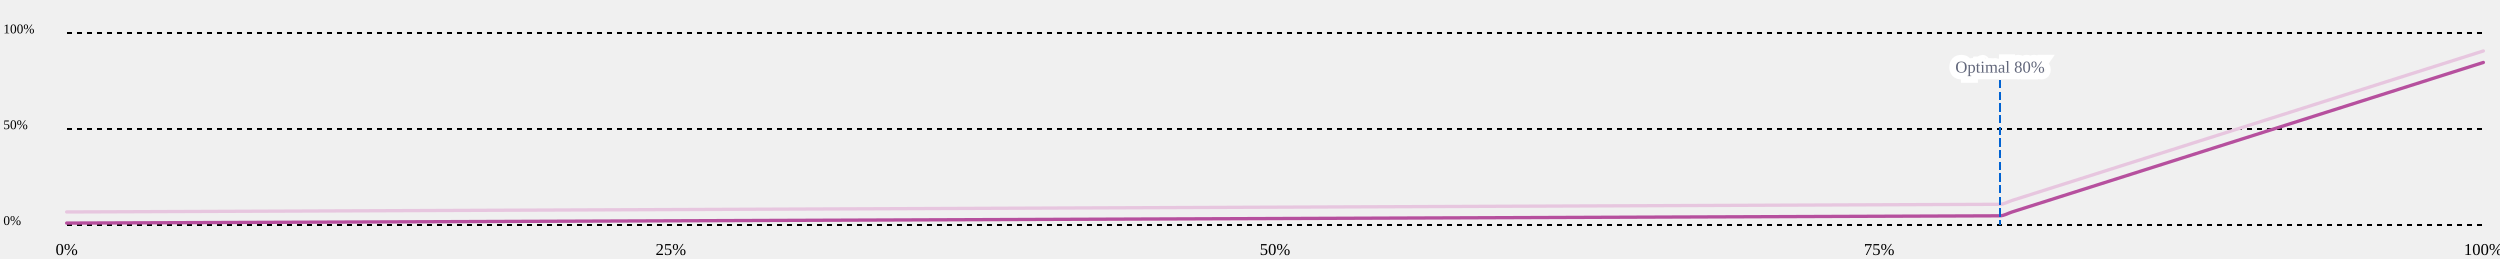
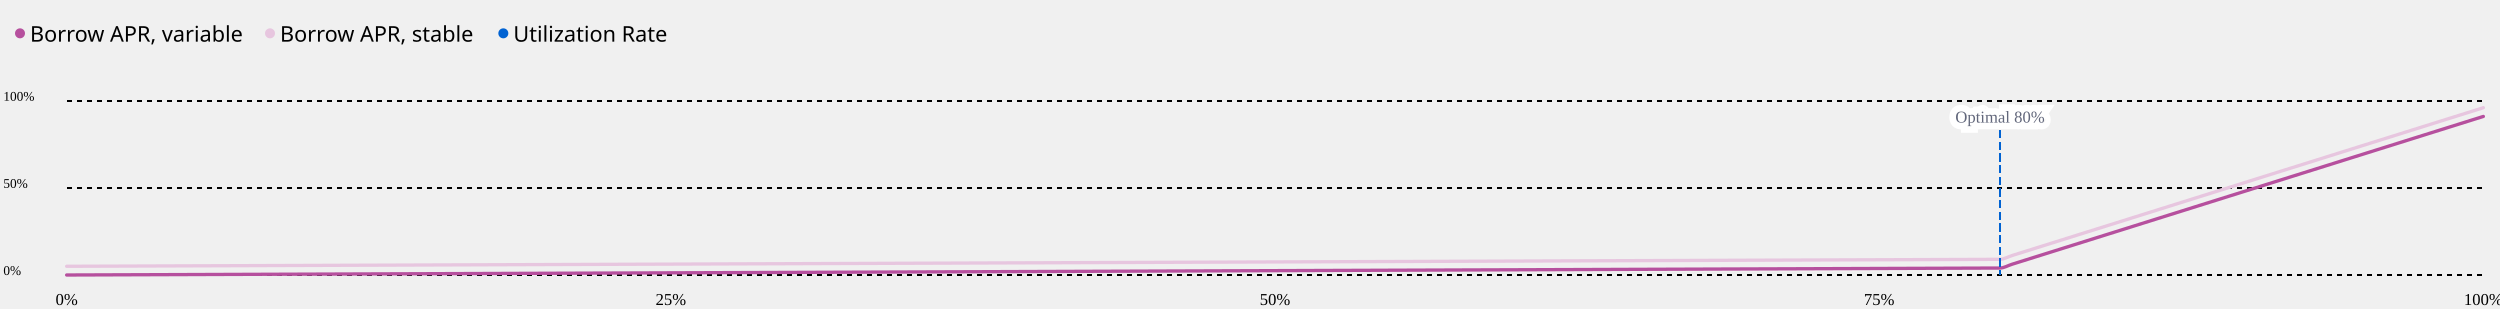
- <svg xmlns="http://www.w3.org/2000/svg" width="1500" height="155">
-   <g class="visx-group" transform="translate(40, 20)">
+ <svg xmlns="http://www.w3.org/2000/svg" style="background: white;" width="1500" height="185">
+   <g style="color: black; font-size: 13px; font-family: sans-serif; transform: translate(18px, 25px);">
+     <g>
+       <circle r="3" cx="-6" cy="-5" style="fill: #B6509E" />
+       <text>Borrow APR, variable</text>
+     </g>
+     <g style="transform: translateX(150px);">
+       <circle r="3" cx="-6" cy="-5" style="fill: rgb(231, 198, 223)" />
+       <text>Borrow APR, stable</text>
+     </g>
+     <g style="transform: translateX(290px);">
+       <circle r="3" cx="-6" cy="-5" style="fill: rgb(0, 98, 210)" />
+       <text>Utilization Rate</text>
+     </g>
+   </g>
+   <g class="visx-group" transform="translate(40, 50)">
    <g class="visx-group visx-rows" transform="translate(0, 0)">
      <line class="visx-line" x1="0" y1="115" x2="1450" y2="115" fill="transparent" shape-rendering="crispEdges" stroke="#000" stroke-width="1" stroke-dasharray="3,3" pointer-events="none" />
-       <line class="visx-line" x1="0" y1="57.5" x2="1450" y2="57.5" fill="transparent" shape-rendering="crispEdges" stroke="#000" stroke-width="1" stroke-dasharray="3,3" pointer-events="none" />
-       <line class="visx-line" x1="0" y1="0" x2="1450" y2="0" fill="transparent" shape-rendering="crispEdges" stroke="#000" stroke-width="1" stroke-dasharray="3,3" pointer-events="none" />
+       <line class="visx-line" x1="0" y1="62.727" x2="1450" y2="62.727" fill="transparent" shape-rendering="crispEdges" stroke="#000" stroke-width="1" stroke-dasharray="3,3" pointer-events="none" />
+       <line class="visx-line" x1="0" y1="10.455" x2="1450" y2="10.455" fill="transparent" shape-rendering="crispEdges" stroke="#000" stroke-width="1" stroke-dasharray="3,3" pointer-events="none" />
    </g>
-     <path class="visx-linepath" d="M0,113.85C2.417,113.841,4.833,113.832,7.25,113.823C9.667,113.814,12.083,113.804,14.5,113.795C16.917,113.786,19.333,113.777,21.75,113.768C24.167,113.759,26.583,113.75,29,113.741C31.417,113.732,33.833,113.723,36.25,113.713C38.667,113.704,41.083,113.695,43.5,113.686C45.917,113.677,48.333,113.668,50.75,113.659C53.167,113.65,55.583,113.641,58,113.632C60.417,113.622,62.833,113.613,65.25,113.604C67.667,113.595,70.083,113.586,72.5,113.577C74.917,113.568,77.333,113.559,79.75,113.55C82.167,113.54,84.583,113.531,87,113.522C89.417,113.513,91.833,113.504,94.25,113.495C96.667,113.486,99.083,113.477,101.5,113.468C103.917,113.459,106.333,113.449,108.75,113.44C111.167,113.431,113.583,113.422,116,113.413C118.417,113.404,120.833,113.395,123.25,113.386C125.667,113.377,128.083,113.367,130.5,113.358C132.917,113.349,135.333,113.34,137.75,113.331C140.167,113.322,142.583,113.313,145,113.304C147.417,113.295,149.833,113.286,152.25,113.276C154.667,113.267,157.083,113.258,159.5,113.249C161.917,113.24,164.333,113.231,166.75,113.222C169.167,113.213,171.583,113.204,174,113.194C176.417,113.185,178.833,113.176,181.25,113.167C183.667,113.158,186.083,113.149,188.5,113.14C190.917,113.131,193.333,113.122,195.75,113.113C198.167,113.103,200.583,113.094,203,113.085C205.417,113.076,207.833,113.067,210.25,113.058C212.667,113.049,215.083,113.04,217.5,113.031C219.917,113.022,222.333,113.012,224.75,113.003C227.167,112.994,229.583,112.985,232,112.976C234.417,112.967,236.833,112.958,239.25,112.949C241.667,112.94,244.083,112.93,246.5,112.921C248.917,112.912,251.333,112.903,253.75,112.894C256.167,112.885,258.583,112.876,261,112.867C263.417,112.858,265.833,112.849,268.25,112.839C270.667,112.83,273.083,112.821,275.5,112.812C277.917,112.803,280.333,112.794,282.75,112.785C285.167,112.776,287.583,112.767,290,112.758C292.417,112.748,294.833,112.739,297.25,112.73C299.667,112.721,302.083,112.712,304.5,112.703C306.917,112.694,309.333,112.685,311.75,112.676C314.167,112.666,316.583,112.657,319,112.648C321.417,112.639,323.833,112.63,326.25,112.621C328.667,112.612,331.083,112.603,333.5,112.594C335.917,112.585,338.333,112.575,340.75,112.566C343.167,112.557,345.583,112.548,348,112.539C350.417,112.53,352.833,112.521,355.25,112.512C357.667,112.503,360.083,112.493,362.5,112.484C364.917,112.475,367.333,112.466,369.75,112.457C372.167,112.448,374.583,112.439,377,112.43C379.417,112.421,381.833,112.412,384.25,112.402C386.667,112.393,389.083,112.384,391.5,112.375C393.917,112.366,396.333,112.357,398.75,112.348C401.167,112.339,403.583,112.33,406,112.32C408.417,112.311,410.833,112.302,413.25,112.293C415.667,112.284,418.083,112.275,420.5,112.266C422.917,112.257,425.333,112.248,427.75,112.239C430.167,112.229,432.583,112.22,435,112.211C437.417,112.202,439.833,112.193,442.25,112.184C444.667,112.175,447.083,112.166,449.5,112.157C451.917,112.148,454.333,112.138,456.75,112.129C459.167,112.12,461.583,112.111,464,112.102C466.417,112.093,468.833,112.084,471.25,112.075C473.667,112.066,476.083,112.056,478.5,112.047C480.917,112.038,483.333,112.029,485.75,112.02C488.167,112.011,490.583,112.002,493,111.993C495.417,111.984,497.833,111.975,500.25,111.965C502.667,111.956,505.083,111.947,507.5,111.938C509.917,111.929,512.333,111.92,514.75,111.911C517.167,111.902,519.583,111.893,522,111.883C524.417,111.874,526.833,111.865,529.25,111.856C531.667,111.847,534.083,111.838,536.5,111.829C538.917,111.82,541.333,111.811,543.75,111.802C546.167,111.792,548.583,111.783,551,111.774C553.417,111.765,555.833,111.756,558.25,111.747C560.667,111.738,563.083,111.729,565.5,111.72C567.917,111.711,570.333,111.701,572.75,111.692C575.167,111.683,577.583,111.674,580,111.665C582.417,111.656,584.833,111.647,587.25,111.638C589.667,111.629,592.083,111.619,594.5,111.61C596.917,111.601,599.333,111.592,601.75,111.583C604.167,111.574,606.583,111.565,609,111.556C611.417,111.547,613.833,111.538,616.25,111.528C618.667,111.519,621.083,111.51,623.5,111.501C625.917,111.492,628.333,111.483,630.75,111.474C633.167,111.465,635.583,111.456,638,111.447C640.417,111.437,642.833,111.428,645.25,111.419C647.667,111.41,650.083,111.401,652.5,111.392C654.917,111.383,657.333,111.374,659.75,111.365C662.167,111.355,664.583,111.346,667,111.337C669.417,111.328,671.833,111.319,674.25,111.31C676.667,111.301,679.083,111.292,681.5,111.283C683.917,111.274,686.333,111.264,688.75,111.255C691.167,111.246,693.583,111.237,696,111.228C698.417,111.219,700.833,111.21,703.25,111.201C705.667,111.192,708.083,111.182,710.5,111.173C712.917,111.164,715.333,111.155,717.75,111.146C720.167,111.137,722.583,111.128,725,111.119C727.417,111.11,729.833,111.101,732.25,111.091C734.667,111.082,737.083,111.073,739.5,111.064C741.917,111.055,744.333,111.046,746.75,111.037C749.167,111.028,751.583,111.019,754,111.01C756.417,111,758.833,110.991,761.25,110.982C763.667,110.973,766.083,110.964,768.5,110.955C770.917,110.946,773.333,110.937,775.75,110.928C778.167,110.918,780.583,110.909,783,110.9C785.417,110.891,787.833,110.882,790.25,110.873C792.667,110.864,795.083,110.855,797.5,110.846C799.917,110.837,802.333,110.827,804.75,110.818C807.167,110.809,809.583,110.8,812,110.791C814.417,110.782,816.833,110.773,819.25,110.764C821.667,110.755,824.083,110.745,826.5,110.736C828.917,110.727,831.333,110.718,833.75,110.709C836.167,110.7,838.583,110.691,841,110.682C843.417,110.673,845.833,110.664,848.25,110.654C850.667,110.645,853.083,110.636,855.5,110.627C857.917,110.618,860.333,110.609,862.75,110.6C865.167,110.591,867.583,110.582,870,110.573C872.417,110.563,874.833,110.554,877.25,110.545C879.667,110.536,882.083,110.527,884.5,110.518C886.917,110.509,889.333,110.5,891.75,110.491C894.167,110.481,896.583,110.472,899,110.463C901.417,110.454,903.833,110.445,906.25,110.436C908.667,110.427,911.083,110.418,913.5,110.409C915.917,110.4,918.333,110.39,920.75,110.381C923.167,110.372,925.583,110.363,928,110.354C930.417,110.345,932.833,110.336,935.25,110.327C937.667,110.318,940.083,110.308,942.5,110.299C944.917,110.29,947.333,110.281,949.75,110.272C952.167,110.263,954.583,110.254,957,110.245C959.417,110.236,961.833,110.227,964.25,110.217C966.667,110.208,969.083,110.199,971.5,110.19C973.917,110.181,976.333,110.172,978.75,110.163C981.167,110.154,983.583,110.145,986,110.135C988.417,110.126,990.833,110.117,993.25,110.108C995.667,110.099,998.083,110.09,1000.5,110.081C1002.917,110.072,1005.333,110.063,1007.75,110.054C1010.167,110.044,1012.583,110.035,1015,110.026C1017.417,110.017,1019.833,110.008,1022.25,109.999C1024.667,109.99,1027.083,109.981,1029.5,109.972C1031.917,109.963,1034.333,109.953,1036.75,109.944C1039.167,109.935,1041.583,109.926,1044,109.917C1046.417,109.908,1048.833,109.899,1051.25,109.89C1053.667,109.881,1056.083,109.871,1058.5,109.862C1060.917,109.853,1063.333,109.844,1065.75,109.835C1068.167,109.826,1070.583,109.817,1073,109.808C1075.417,109.799,1077.833,109.79,1080.25,109.78C1082.667,109.771,1085.083,109.762,1087.5,109.753C1089.917,109.744,1092.333,109.735,1094.75,109.726C1097.167,109.717,1099.583,109.708,1102,109.698C1104.417,109.689,1106.833,109.68,1109.25,109.671C1111.667,109.662,1114.083,109.653,1116.5,109.644C1118.917,109.635,1121.333,109.626,1123.75,109.617C1126.167,109.607,1128.583,109.598,1131,109.589C1133.417,109.58,1135.833,109.571,1138.25,109.562C1140.667,109.553,1143.083,109.544,1145.5,109.535C1147.917,109.526,1150.333,109.516,1152.75,109.507C1155.167,109.498,1157.583,109.498,1160,109.48C1162.417,109.462,1164.833,107.947,1167.25,107.18C1169.667,106.413,1172.083,105.647,1174.5,104.88C1176.917,104.113,1179.333,103.347,1181.75,102.58C1184.167,101.813,1186.583,101.047,1189,100.28C1191.417,99.513,1193.833,98.747,1196.25,97.98C1198.667,97.213,1201.083,96.447,1203.5,95.68C1205.917,94.913,1208.333,94.147,1210.75,93.38C1213.167,92.613,1215.583,91.847,1218,91.08C1220.417,90.313,1222.833,89.547,1225.25,88.78C1227.667,88.013,1230.083,87.247,1232.5,86.48C1234.917,85.713,1237.333,84.947,1239.75,84.18C1242.167,83.413,1244.583,82.647,1247,81.88C1249.417,81.113,1251.833,80.347,1254.25,79.58C1256.667,78.813,1259.083,78.047,1261.5,77.28C1263.917,76.513,1266.333,75.747,1268.75,74.98C1271.167,74.213,1273.583,73.447,1276,72.68C1278.417,71.913,1280.833,71.147,1283.25,70.38C1285.667,69.613,1288.083,68.847,1290.5,68.08C1292.917,67.313,1295.333,66.547,1297.75,65.78C1300.167,65.013,1302.583,64.247,1305,63.48C1307.417,62.713,1309.833,61.947,1312.25,61.18C1314.667,60.413,1317.083,59.647,1319.5,58.88C1321.917,58.113,1324.333,57.347,1326.75,56.58C1329.167,55.813,1331.583,55.047,1334,54.28C1336.417,53.513,1338.833,52.747,1341.25,51.98C1343.667,51.213,1346.083,50.447,1348.5,49.68C1350.917,48.913,1353.333,48.147,1355.75,47.38C1358.167,46.613,1360.583,45.847,1363,45.08C1365.417,44.313,1367.833,43.547,1370.25,42.78C1372.667,42.013,1375.083,41.247,1377.5,40.48C1379.917,39.713,1382.333,38.947,1384.75,38.18C1387.167,37.413,1389.583,36.647,1392,35.88C1394.417,35.113,1396.833,34.347,1399.25,33.58C1401.667,32.813,1404.083,32.047,1406.5,31.28C1408.917,30.513,1411.333,29.747,1413.75,28.98C1416.167,28.213,1418.583,27.447,1421,26.68C1423.417,25.913,1425.833,25.147,1428.25,24.38C1430.667,23.613,1433.083,22.847,1435.5,22.08C1437.917,21.313,1440.333,20.547,1442.75,19.78C1445.167,19.013,1447.583,18.247,1450,17.48" fill="transparent" stroke-linecap="round" stroke="#B6509E" stroke-width="2" />
-     <path class="visx-linepath" d="M0,107.18C2.417,107.17,4.833,107.161,7.25,107.151C9.667,107.142,12.083,107.132,14.5,107.123C16.917,107.113,19.333,107.103,21.75,107.094C24.167,107.084,26.583,107.075,29,107.065C31.417,107.055,33.833,107.046,36.25,107.036C38.667,107.027,41.083,107.017,43.5,107.007C45.917,106.998,48.333,106.988,50.75,106.979C53.167,106.969,55.583,106.96,58,106.95C60.417,106.94,62.833,106.931,65.25,106.921C67.667,106.912,70.083,106.902,72.5,106.892C74.917,106.883,77.333,106.873,79.75,106.864C82.167,106.854,84.583,106.845,87,106.835C89.417,106.825,91.833,106.816,94.25,106.806C96.667,106.797,99.083,106.787,101.5,106.778C103.917,106.768,106.333,106.758,108.75,106.749C111.167,106.739,113.583,106.73,116,106.72C118.417,106.71,120.833,106.701,123.25,106.691C125.667,106.682,128.083,106.672,130.5,106.662C132.917,106.653,135.333,106.643,137.75,106.634C140.167,106.624,142.583,106.615,145,106.605C147.417,106.595,149.833,106.586,152.25,106.576C154.667,106.567,157.083,106.557,159.5,106.547C161.917,106.538,164.333,106.528,166.75,106.519C169.167,106.509,171.583,106.5,174,106.49C176.417,106.48,178.833,106.471,181.25,106.461C183.667,106.452,186.083,106.442,188.5,106.433C190.917,106.423,193.333,106.413,195.75,106.404C198.167,106.394,200.583,106.385,203,106.375C205.417,106.365,207.833,106.356,210.25,106.346C212.667,106.337,215.083,106.327,217.5,106.317C219.917,106.308,222.333,106.298,224.75,106.289C227.167,106.279,229.583,106.27,232,106.26C234.417,106.25,236.833,106.241,239.25,106.231C241.667,106.222,244.083,106.212,246.5,106.203C248.917,106.193,251.333,106.183,253.75,106.174C256.167,106.164,258.583,106.155,261,106.145C263.417,106.135,265.833,106.126,268.25,106.116C270.667,106.107,273.083,106.097,275.5,106.087C277.917,106.078,280.333,106.068,282.75,106.059C285.167,106.049,287.583,106.04,290,106.03C292.417,106.02,294.833,106.011,297.25,106.001C299.667,105.992,302.083,105.982,304.5,105.972C306.917,105.963,309.333,105.953,311.75,105.944C314.167,105.934,316.583,105.925,319,105.915C321.417,105.905,323.833,105.896,326.25,105.886C328.667,105.877,331.083,105.867,333.5,105.858C335.917,105.848,338.333,105.838,340.75,105.829C343.167,105.819,345.583,105.81,348,105.8C350.417,105.79,352.833,105.781,355.25,105.771C357.667,105.762,360.083,105.752,362.5,105.742C364.917,105.733,367.333,105.723,369.75,105.714C372.167,105.704,374.583,105.695,377,105.685C379.417,105.675,381.833,105.666,384.25,105.656C386.667,105.647,389.083,105.637,391.5,105.627C393.917,105.618,396.333,105.608,398.75,105.599C401.167,105.589,403.583,105.58,406,105.57C408.417,105.56,410.833,105.551,413.25,105.541C415.667,105.532,418.083,105.522,420.5,105.513C422.917,105.503,425.333,105.493,427.75,105.484C430.167,105.474,432.583,105.465,435,105.455C437.417,105.445,439.833,105.436,442.25,105.426C444.667,105.417,447.083,105.407,449.5,105.397C451.917,105.388,454.333,105.378,456.75,105.369C459.167,105.359,461.583,105.35,464,105.34C466.417,105.33,468.833,105.321,471.25,105.311C473.667,105.302,476.083,105.292,478.5,105.282C480.917,105.273,483.333,105.263,485.75,105.254C488.167,105.244,490.583,105.235,493,105.225C495.417,105.215,497.833,105.206,500.25,105.196C502.667,105.187,505.083,105.177,507.5,105.168C509.917,105.158,512.333,105.148,514.75,105.139C517.167,105.129,519.583,105.12,522,105.11C524.417,105.1,526.833,105.091,529.25,105.081C531.667,105.072,534.083,105.062,536.5,105.052C538.917,105.043,541.333,105.033,543.75,105.024C546.167,105.014,548.583,105.005,551,104.995C553.417,104.985,555.833,104.976,558.25,104.966C560.667,104.957,563.083,104.947,565.5,104.938C567.917,104.928,570.333,104.918,572.75,104.909C575.167,104.899,577.583,104.89,580,104.88C582.417,104.87,584.833,104.861,587.25,104.851C589.667,104.842,592.083,104.832,594.5,104.822C596.917,104.813,599.333,104.803,601.75,104.794C604.167,104.784,606.583,104.775,609,104.765C611.417,104.755,613.833,104.746,616.25,104.736C618.667,104.727,621.083,104.717,623.5,104.707C625.917,104.698,628.333,104.688,630.75,104.679C633.167,104.669,635.583,104.66,638,104.65C640.417,104.64,642.833,104.631,645.25,104.621C647.667,104.612,650.083,104.602,652.5,104.593C654.917,104.583,657.333,104.573,659.75,104.564C662.167,104.554,664.583,104.545,667,104.535C669.417,104.525,671.833,104.516,674.25,104.506C676.667,104.497,679.083,104.487,681.5,104.477C683.917,104.468,686.333,104.458,688.75,104.449C691.167,104.439,693.583,104.43,696,104.42C698.417,104.41,700.833,104.401,703.25,104.391C705.667,104.382,708.083,104.372,710.5,104.362C712.917,104.353,715.333,104.343,717.75,104.334C720.167,104.324,722.583,104.315,725,104.305C727.417,104.295,729.833,104.286,732.25,104.276C734.667,104.267,737.083,104.257,739.5,104.248C741.917,104.238,744.333,104.228,746.75,104.219C749.167,104.209,751.583,104.2,754,104.19C756.417,104.18,758.833,104.171,761.25,104.161C763.667,104.152,766.083,104.142,768.5,104.132C770.917,104.123,773.333,104.113,775.75,104.104C778.167,104.094,780.583,104.085,783,104.075C785.417,104.065,787.833,104.056,790.25,104.046C792.667,104.037,795.083,104.027,797.5,104.017C799.917,104.008,802.333,103.998,804.75,103.989C807.167,103.979,809.583,103.97,812,103.96C814.417,103.95,816.833,103.941,819.25,103.931C821.667,103.922,824.083,103.912,826.5,103.903C828.917,103.893,831.333,103.883,833.75,103.874C836.167,103.864,838.583,103.855,841,103.845C843.417,103.835,845.833,103.826,848.25,103.816C850.667,103.807,853.083,103.797,855.5,103.787C857.917,103.778,860.333,103.768,862.75,103.759C865.167,103.749,867.583,103.74,870,103.73C872.417,103.72,874.833,103.711,877.25,103.701C879.667,103.692,882.083,103.682,884.5,103.672C886.917,103.663,889.333,103.653,891.75,103.644C894.167,103.634,896.583,103.625,899,103.615C901.417,103.605,903.833,103.596,906.25,103.586C908.667,103.577,911.083,103.567,913.5,103.557C915.917,103.548,918.333,103.538,920.75,103.529C923.167,103.519,925.583,103.51,928,103.5C930.417,103.49,932.833,103.481,935.25,103.471C937.667,103.462,940.083,103.452,942.5,103.442C944.917,103.433,947.333,103.423,949.75,103.414C952.167,103.404,954.583,103.395,957,103.385C959.417,103.375,961.833,103.366,964.25,103.356C966.667,103.347,969.083,103.337,971.5,103.328C973.917,103.318,976.333,103.308,978.75,103.299C981.167,103.289,983.583,103.28,986,103.27C988.417,103.26,990.833,103.251,993.25,103.241C995.667,103.232,998.083,103.222,1000.5,103.212C1002.917,103.203,1005.333,103.193,1007.75,103.184C1010.167,103.174,1012.583,103.165,1015,103.155C1017.417,103.145,1019.833,103.136,1022.25,103.126C1024.667,103.117,1027.083,103.107,1029.5,103.097C1031.917,103.088,1034.333,103.078,1036.75,103.069C1039.167,103.059,1041.583,103.05,1044,103.04C1046.417,103.03,1048.833,103.021,1051.25,103.011C1053.667,103.002,1056.083,102.992,1058.5,102.983C1060.917,102.973,1063.333,102.963,1065.75,102.954C1068.167,102.944,1070.583,102.935,1073,102.925C1075.417,102.915,1077.833,102.906,1080.25,102.896C1082.667,102.887,1085.083,102.877,1087.5,102.868C1089.917,102.858,1092.333,102.848,1094.75,102.839C1097.167,102.829,1099.583,102.82,1102,102.81C1104.417,102.8,1106.833,102.791,1109.25,102.781C1111.667,102.772,1114.083,102.762,1116.5,102.752C1118.917,102.743,1121.333,102.733,1123.75,102.724C1126.167,102.714,1128.583,102.705,1131,102.695C1133.417,102.685,1135.833,102.676,1138.25,102.666C1140.667,102.657,1143.083,102.647,1145.5,102.637C1147.917,102.628,1150.333,102.618,1152.75,102.609C1155.167,102.599,1157.583,102.599,1160,102.58C1162.417,102.561,1164.833,101.047,1167.25,100.28C1169.667,99.513,1172.083,98.747,1174.5,97.98C1176.917,97.213,1179.333,96.447,1181.75,95.68C1184.167,94.913,1186.583,94.147,1189,93.38C1191.417,92.613,1193.833,91.847,1196.25,91.08C1198.667,90.313,1201.083,89.547,1203.5,88.78C1205.917,88.013,1208.333,87.247,1210.75,86.48C1213.167,85.713,1215.583,84.947,1218,84.18C1220.417,83.413,1222.833,82.647,1225.25,81.88C1227.667,81.113,1230.083,80.347,1232.5,79.58C1234.917,78.813,1237.333,78.047,1239.75,77.28C1242.167,76.513,1244.583,75.747,1247,74.98C1249.417,74.213,1251.833,73.447,1254.25,72.68C1256.667,71.913,1259.083,71.147,1261.5,70.38C1263.917,69.613,1266.333,68.847,1268.75,68.08C1271.167,67.313,1273.583,66.547,1276,65.78C1278.417,65.013,1280.833,64.247,1283.25,63.48C1285.667,62.713,1288.083,61.947,1290.5,61.18C1292.917,60.413,1295.333,59.647,1297.75,58.88C1300.167,58.113,1302.583,57.347,1305,56.58C1307.417,55.813,1309.833,55.047,1312.25,54.28C1314.667,53.513,1317.083,52.747,1319.5,51.98C1321.917,51.213,1324.333,50.447,1326.75,49.68C1329.167,48.913,1331.583,48.147,1334,47.38C1336.417,46.613,1338.833,45.847,1341.25,45.08C1343.667,44.313,1346.083,43.547,1348.5,42.78C1350.917,42.013,1353.333,41.247,1355.75,40.48C1358.167,39.713,1360.583,38.947,1363,38.18C1365.417,37.413,1367.833,36.647,1370.25,35.88C1372.667,35.113,1375.083,34.347,1377.5,33.58C1379.917,32.813,1382.333,32.047,1384.75,31.28C1387.167,30.513,1389.583,29.747,1392,28.98C1394.417,28.213,1396.833,27.447,1399.25,26.68C1401.667,25.913,1404.083,25.147,1406.5,24.38C1408.917,23.613,1411.333,22.847,1413.75,22.08C1416.167,21.313,1418.583,20.547,1421,19.78C1423.417,19.013,1425.833,18.247,1428.25,17.48C1430.667,16.713,1433.083,15.947,1435.5,15.18C1437.917,14.413,1440.333,13.647,1442.75,12.88C1445.167,12.113,1447.583,11.347,1450,10.58" fill="transparent" stroke-linecap="round" stroke="#E7C6DF" stroke-width="2" />
+     <path class="visx-linepath" d="M0,115C2.417,114.991,4.833,114.983,7.25,114.974C9.667,114.965,12.083,114.956,14.5,114.948C16.917,114.939,19.333,114.93,21.75,114.922C24.167,114.913,26.583,114.904,29,114.895C31.417,114.887,33.833,114.878,36.25,114.869C38.667,114.861,41.083,114.852,43.5,114.843C45.917,114.834,48.333,114.826,50.75,114.817C53.167,114.808,55.583,114.8,58,114.791C60.417,114.782,62.833,114.773,65.25,114.765C67.667,114.756,70.083,114.747,72.5,114.739C74.917,114.73,77.333,114.721,79.75,114.713C82.167,114.704,84.583,114.695,87,114.686C89.417,114.678,91.833,114.669,94.25,114.66C96.667,114.652,99.083,114.643,101.5,114.634C103.917,114.625,106.333,114.617,108.75,114.608C111.167,114.599,113.583,114.591,116,114.582C118.417,114.573,120.833,114.564,123.25,114.556C125.667,114.547,128.083,114.538,130.5,114.53C132.917,114.521,135.333,114.512,137.75,114.503C140.167,114.495,142.583,114.486,145,114.477C147.417,114.469,149.833,114.46,152.25,114.451C154.667,114.442,157.083,114.434,159.5,114.425C161.917,114.416,164.333,114.408,166.75,114.399C169.167,114.39,171.583,114.381,174,114.373C176.417,114.364,178.833,114.355,181.25,114.347C183.667,114.338,186.083,114.329,188.5,114.32C190.917,114.312,193.333,114.303,195.75,114.294C198.167,114.286,200.583,114.277,203,114.268C205.417,114.259,207.833,114.251,210.25,114.242C212.667,114.233,215.083,114.225,217.5,114.216C219.917,114.207,222.333,114.198,224.75,114.19C227.167,114.181,229.583,114.172,232,114.164C234.417,114.155,236.833,114.146,239.25,114.138C241.667,114.129,244.083,114.12,246.5,114.111C248.917,114.103,251.333,114.094,253.75,114.085C256.167,114.077,258.583,114.068,261,114.059C263.417,114.05,265.833,114.042,268.25,114.033C270.667,114.024,273.083,114.016,275.5,114.007C277.917,113.998,280.333,113.989,282.75,113.981C285.167,113.972,287.583,113.963,290,113.955C292.417,113.946,294.833,113.937,297.25,113.928C299.667,113.92,302.083,113.911,304.5,113.902C306.917,113.894,309.333,113.885,311.75,113.876C314.167,113.867,316.583,113.859,319,113.85C321.417,113.841,323.833,113.833,326.25,113.824C328.667,113.815,331.083,113.806,333.5,113.798C335.917,113.789,338.333,113.78,340.75,113.772C343.167,113.763,345.583,113.754,348,113.745C350.417,113.737,352.833,113.728,355.25,113.719C357.667,113.711,360.083,113.702,362.5,113.693C364.917,113.684,367.333,113.676,369.75,113.667C372.167,113.658,374.583,113.65,377,113.641C379.417,113.632,381.833,113.623,384.25,113.615C386.667,113.606,389.083,113.597,391.5,113.589C393.917,113.58,396.333,113.571,398.75,113.562C401.167,113.554,403.583,113.545,406,113.536C408.417,113.528,410.833,113.519,413.25,113.51C415.667,113.502,418.083,113.493,420.5,113.484C422.917,113.475,425.333,113.467,427.75,113.458C430.167,113.449,432.583,113.441,435,113.432C437.417,113.423,439.833,113.414,442.25,113.406C444.667,113.397,447.083,113.388,449.5,113.38C451.917,113.371,454.333,113.362,456.75,113.353C459.167,113.345,461.583,113.336,464,113.327C466.417,113.319,468.833,113.31,471.25,113.301C473.667,113.292,476.083,113.284,478.5,113.275C480.917,113.266,483.333,113.258,485.75,113.249C488.167,113.24,490.583,113.231,493,113.223C495.417,113.214,497.833,113.205,500.25,113.197C502.667,113.188,505.083,113.179,507.5,113.17C509.917,113.162,512.333,113.153,514.75,113.144C517.167,113.136,519.583,113.127,522,113.118C524.417,113.109,526.833,113.101,529.25,113.092C531.667,113.083,534.083,113.075,536.5,113.066C538.917,113.057,541.333,113.048,543.75,113.04C546.167,113.031,548.583,113.022,551,113.014C553.417,113.005,555.833,112.996,558.25,112.988C560.667,112.979,563.083,112.97,565.5,112.961C567.917,112.953,570.333,112.944,572.75,112.935C575.167,112.927,577.583,112.918,580,112.909C582.417,112.9,584.833,112.892,587.25,112.883C589.667,112.874,592.083,112.866,594.5,112.857C596.917,112.848,599.333,112.839,601.75,112.831C604.167,112.822,606.583,112.813,609,112.805C611.417,112.796,613.833,112.787,616.25,112.778C618.667,112.77,621.083,112.761,623.5,112.752C625.917,112.744,628.333,112.735,630.75,112.726C633.167,112.717,635.583,112.709,638,112.7C640.417,112.691,642.833,112.683,645.25,112.674C647.667,112.665,650.083,112.656,652.5,112.648C654.917,112.639,657.333,112.63,659.75,112.622C662.167,112.613,664.583,112.604,667,112.595C669.417,112.587,671.833,112.578,674.25,112.569C676.667,112.561,679.083,112.552,681.5,112.543C683.917,112.534,686.333,112.526,688.75,112.517C691.167,112.508,693.583,112.5,696,112.491C698.417,112.482,700.833,112.473,703.25,112.465C705.667,112.456,708.083,112.447,710.5,112.439C712.917,112.43,715.333,112.421,717.75,112.413C720.167,112.404,722.583,112.395,725,112.386C727.417,112.378,729.833,112.369,732.25,112.36C734.667,112.352,737.083,112.343,739.5,112.334C741.917,112.325,744.333,112.317,746.75,112.308C749.167,112.299,751.583,112.291,754,112.282C756.417,112.273,758.833,112.264,761.25,112.256C763.667,112.247,766.083,112.238,768.5,112.23C770.917,112.221,773.333,112.212,775.75,112.203C778.167,112.195,780.583,112.186,783,112.177C785.417,112.169,787.833,112.16,790.25,112.151C792.667,112.142,795.083,112.134,797.5,112.125C799.917,112.116,802.333,112.108,804.75,112.099C807.167,112.09,809.583,112.081,812,112.073C814.417,112.064,816.833,112.055,819.25,112.047C821.667,112.038,824.083,112.029,826.5,112.02C828.917,112.012,831.333,112.003,833.75,111.994C836.167,111.986,838.583,111.977,841,111.968C843.417,111.959,845.833,111.951,848.25,111.942C850.667,111.933,853.083,111.925,855.5,111.916C857.917,111.907,860.333,111.898,862.75,111.89C865.167,111.881,867.583,111.872,870,111.864C872.417,111.855,874.833,111.846,877.25,111.838C879.667,111.829,882.083,111.82,884.5,111.811C886.917,111.803,889.333,111.794,891.75,111.785C894.167,111.777,896.583,111.768,899,111.759C901.417,111.75,903.833,111.742,906.25,111.733C908.667,111.724,911.083,111.716,913.5,111.707C915.917,111.698,918.333,111.689,920.75,111.681C923.167,111.672,925.583,111.663,928,111.655C930.417,111.646,932.833,111.637,935.25,111.628C937.667,111.62,940.083,111.611,942.5,111.602C944.917,111.594,947.333,111.585,949.75,111.576C952.167,111.567,954.583,111.559,957,111.55C959.417,111.541,961.833,111.533,964.25,111.524C966.667,111.515,969.083,111.506,971.5,111.498C973.917,111.489,976.333,111.48,978.75,111.472C981.167,111.463,983.583,111.454,986,111.445C988.417,111.437,990.833,111.428,993.25,111.419C995.667,111.411,998.083,111.402,1000.5,111.393C1002.917,111.384,1005.333,111.376,1007.75,111.367C1010.167,111.358,1012.583,111.35,1015,111.341C1017.417,111.332,1019.833,111.323,1022.25,111.315C1024.667,111.306,1027.083,111.297,1029.5,111.289C1031.917,111.28,1034.333,111.271,1036.75,111.263C1039.167,111.254,1041.583,111.245,1044,111.236C1046.417,111.228,1048.833,111.219,1051.25,111.21C1053.667,111.202,1056.083,111.193,1058.5,111.184C1060.917,111.175,1063.333,111.167,1065.75,111.158C1068.167,111.149,1070.583,111.141,1073,111.132C1075.417,111.123,1077.833,111.114,1080.25,111.106C1082.667,111.097,1085.083,111.088,1087.5,111.08C1089.917,111.071,1092.333,111.062,1094.75,111.053C1097.167,111.045,1099.583,111.036,1102,111.027C1104.417,111.019,1106.833,111.01,1109.25,111.001C1111.667,110.992,1114.083,110.984,1116.5,110.975C1118.917,110.966,1121.333,110.958,1123.75,110.949C1126.167,110.94,1128.583,110.931,1131,110.923C1133.417,110.914,1135.833,110.905,1138.25,110.897C1140.667,110.888,1143.083,110.879,1145.5,110.87C1147.917,110.862,1150.333,110.853,1152.75,110.844C1155.167,110.836,1157.583,110.836,1160,110.818C1162.417,110.801,1164.833,109.302,1167.25,108.544C1169.667,107.786,1172.083,107.028,1174.5,106.27C1176.917,105.512,1179.333,104.755,1181.75,103.997C1184.167,103.239,1186.583,102.481,1189,101.723C1191.417,100.965,1193.833,100.207,1196.25,99.449C1198.667,98.691,1201.083,97.933,1203.5,97.175C1205.917,96.417,1208.333,95.659,1210.75,94.901C1213.167,94.143,1215.583,93.385,1218,92.627C1220.417,91.869,1222.833,91.111,1225.25,90.353C1227.667,89.595,1230.083,88.838,1232.5,88.08C1234.917,87.322,1237.333,86.564,1239.75,85.806C1242.167,85.048,1244.583,84.29,1247,83.532C1249.417,82.774,1251.833,82.016,1254.25,81.258C1256.667,80.5,1259.083,79.742,1261.5,78.984C1263.917,78.226,1266.333,77.468,1268.75,76.71C1271.167,75.952,1273.583,75.194,1276,74.436C1278.417,73.678,1280.833,72.92,1283.25,72.162C1285.667,71.405,1288.083,70.647,1290.5,69.889C1292.917,69.131,1295.333,68.373,1297.75,67.615C1300.167,66.857,1302.583,66.099,1305,65.341C1307.417,64.583,1309.833,63.825,1312.25,63.067C1314.667,62.309,1317.083,61.551,1319.5,60.793C1321.917,60.035,1324.333,59.277,1326.75,58.519C1329.167,57.761,1331.583,57.003,1334,56.245C1336.417,55.487,1338.833,54.73,1341.25,53.972C1343.667,53.214,1346.083,52.456,1348.5,51.698C1350.917,50.94,1353.333,50.182,1355.75,49.424C1358.167,48.666,1360.583,47.908,1363,47.15C1365.417,46.392,1367.833,45.634,1370.25,44.876C1372.667,44.118,1375.083,43.36,1377.5,42.602C1379.917,41.844,1382.333,41.086,1384.75,40.328C1387.167,39.57,1389.583,38.812,1392,38.055C1394.417,37.297,1396.833,36.539,1399.25,35.781C1401.667,35.023,1404.083,34.265,1406.5,33.507C1408.917,32.749,1411.333,31.991,1413.75,31.233C1416.167,30.475,1418.583,29.717,1421,28.959C1423.417,28.201,1425.833,27.443,1428.25,26.685C1430.667,25.927,1433.083,25.169,1435.5,24.411C1437.917,23.653,1440.333,22.895,1442.75,22.137C1445.167,21.38,1447.583,20.622,1450,19.864" fill="transparent" stroke-linecap="round" stroke="#B6509E" stroke-width="2" />
+     <path class="visx-linepath" d="M0,109.773C2.417,109.764,4.833,109.755,7.25,109.747C9.667,109.738,12.083,109.729,14.5,109.72C16.917,109.712,19.333,109.703,21.75,109.694C24.167,109.686,26.583,109.677,29,109.668C31.417,109.659,33.833,109.651,36.25,109.642C38.667,109.633,41.083,109.625,43.5,109.616C45.917,109.607,48.333,109.598,50.75,109.59C53.167,109.581,55.583,109.572,58,109.564C60.417,109.555,62.833,109.546,65.25,109.538C67.667,109.529,70.083,109.52,72.5,109.511C74.917,109.503,77.333,109.494,79.75,109.485C82.167,109.477,84.583,109.468,87,109.459C89.417,109.45,91.833,109.442,94.25,109.433C96.667,109.424,99.083,109.416,101.5,109.407C103.917,109.398,106.333,109.389,108.75,109.381C111.167,109.372,113.583,109.363,116,109.355C118.417,109.346,120.833,109.337,123.25,109.328C125.667,109.32,128.083,109.311,130.5,109.302C132.917,109.294,135.333,109.285,137.75,109.276C140.167,109.267,142.583,109.259,145,109.25C147.417,109.241,149.833,109.233,152.25,109.224C154.667,109.215,157.083,109.206,159.5,109.198C161.917,109.189,164.333,109.18,166.75,109.172C169.167,109.163,171.583,109.154,174,109.145C176.417,109.137,178.833,109.128,181.25,109.119C183.667,109.111,186.083,109.102,188.5,109.093C190.917,109.084,193.333,109.076,195.75,109.067C198.167,109.058,200.583,109.05,203,109.041C205.417,109.032,207.833,109.023,210.25,109.015C212.667,109.006,215.083,108.997,217.5,108.989C219.917,108.98,222.333,108.971,224.75,108.963C227.167,108.954,229.583,108.945,232,108.936C234.417,108.928,236.833,108.919,239.25,108.91C241.667,108.902,244.083,108.893,246.5,108.884C248.917,108.875,251.333,108.867,253.75,108.858C256.167,108.849,258.583,108.841,261,108.832C263.417,108.823,265.833,108.814,268.25,108.806C270.667,108.797,273.083,108.788,275.5,108.78C277.917,108.771,280.333,108.762,282.75,108.753C285.167,108.745,287.583,108.736,290,108.727C292.417,108.719,294.833,108.71,297.25,108.701C299.667,108.692,302.083,108.684,304.5,108.675C306.917,108.666,309.333,108.658,311.75,108.649C314.167,108.64,316.583,108.631,319,108.623C321.417,108.614,323.833,108.605,326.25,108.597C328.667,108.588,331.083,108.579,333.5,108.57C335.917,108.562,338.333,108.553,340.75,108.544C343.167,108.536,345.583,108.527,348,108.518C350.417,108.509,352.833,108.501,355.25,108.492C357.667,108.483,360.083,108.475,362.5,108.466C364.917,108.457,367.333,108.448,369.75,108.44C372.167,108.431,374.583,108.422,377,108.414C379.417,108.405,381.833,108.396,384.25,108.388C386.667,108.379,389.083,108.37,391.5,108.361C393.917,108.353,396.333,108.344,398.75,108.335C401.167,108.327,403.583,108.318,406,108.309C408.417,108.3,410.833,108.292,413.25,108.283C415.667,108.274,418.083,108.266,420.5,108.257C422.917,108.248,425.333,108.239,427.75,108.231C430.167,108.222,432.583,108.213,435,108.205C437.417,108.196,439.833,108.187,442.25,108.178C444.667,108.17,447.083,108.161,449.5,108.152C451.917,108.144,454.333,108.135,456.75,108.126C459.167,108.117,461.583,108.109,464,108.1C466.417,108.091,468.833,108.083,471.25,108.074C473.667,108.065,476.083,108.056,478.5,108.048C480.917,108.039,483.333,108.03,485.75,108.022C488.167,108.013,490.583,108.004,493,107.995C495.417,107.987,497.833,107.978,500.25,107.969C502.667,107.961,505.083,107.952,507.5,107.943C509.917,107.934,512.333,107.926,514.75,107.917C517.167,107.908,519.583,107.9,522,107.891C524.417,107.882,526.833,107.873,529.25,107.865C531.667,107.856,534.083,107.847,536.5,107.839C538.917,107.83,541.333,107.821,543.75,107.812C546.167,107.804,548.583,107.795,551,107.786C553.417,107.778,555.833,107.769,558.25,107.76C560.667,107.752,563.083,107.743,565.5,107.734C567.917,107.725,570.333,107.717,572.75,107.708C575.167,107.699,577.583,107.691,580,107.682C582.417,107.673,584.833,107.664,587.25,107.656C589.667,107.647,592.083,107.638,594.5,107.63C596.917,107.621,599.333,107.612,601.75,107.603C604.167,107.595,606.583,107.586,609,107.577C611.417,107.569,613.833,107.56,616.25,107.551C618.667,107.542,621.083,107.534,623.5,107.525C625.917,107.516,628.333,107.508,630.75,107.499C633.167,107.49,635.583,107.481,638,107.473C640.417,107.464,642.833,107.455,645.25,107.447C647.667,107.438,650.083,107.429,652.5,107.42C654.917,107.412,657.333,107.403,659.75,107.394C662.167,107.386,664.583,107.377,667,107.368C669.417,107.359,671.833,107.351,674.25,107.342C676.667,107.333,679.083,107.325,681.5,107.316C683.917,107.307,686.333,107.298,688.75,107.29C691.167,107.281,693.583,107.272,696,107.264C698.417,107.255,700.833,107.246,703.25,107.237C705.667,107.229,708.083,107.22,710.5,107.211C712.917,107.203,715.333,107.194,717.75,107.185C720.167,107.177,722.583,107.168,725,107.159C727.417,107.15,729.833,107.142,732.25,107.133C734.667,107.124,737.083,107.116,739.5,107.107C741.917,107.098,744.333,107.089,746.75,107.081C749.167,107.072,751.583,107.063,754,107.055C756.417,107.046,758.833,107.037,761.25,107.028C763.667,107.02,766.083,107.011,768.5,107.002C770.917,106.994,773.333,106.985,775.75,106.976C778.167,106.967,780.583,106.959,783,106.95C785.417,106.941,787.833,106.933,790.25,106.924C792.667,106.915,795.083,106.906,797.5,106.898C799.917,106.889,802.333,106.88,804.75,106.872C807.167,106.863,809.583,106.854,812,106.845C814.417,106.837,816.833,106.828,819.25,106.819C821.667,106.811,824.083,106.802,826.5,106.793C828.917,106.784,831.333,106.776,833.75,106.767C836.167,106.758,838.583,106.75,841,106.741C843.417,106.732,845.833,106.723,848.25,106.715C850.667,106.706,853.083,106.697,855.5,106.689C857.917,106.68,860.333,106.671,862.75,106.662C865.167,106.654,867.583,106.645,870,106.636C872.417,106.628,874.833,106.619,877.25,106.61C879.667,106.602,882.083,106.593,884.5,106.584C886.917,106.575,889.333,106.567,891.75,106.558C894.167,106.549,896.583,106.541,899,106.532C901.417,106.523,903.833,106.514,906.25,106.506C908.667,106.497,911.083,106.488,913.5,106.48C915.917,106.471,918.333,106.462,920.75,106.453C923.167,106.445,925.583,106.436,928,106.427C930.417,106.419,932.833,106.41,935.25,106.401C937.667,106.392,940.083,106.384,942.5,106.375C944.917,106.366,947.333,106.358,949.75,106.349C952.167,106.34,954.583,106.331,957,106.323C959.417,106.314,961.833,106.305,964.25,106.297C966.667,106.288,969.083,106.279,971.5,106.27C973.917,106.262,976.333,106.253,978.75,106.244C981.167,106.236,983.583,106.227,986,106.218C988.417,106.209,990.833,106.201,993.25,106.192C995.667,106.183,998.083,106.175,1000.5,106.166C1002.917,106.157,1005.333,106.148,1007.75,106.14C1010.167,106.131,1012.583,106.122,1015,106.114C1017.417,106.105,1019.833,106.096,1022.25,106.087C1024.667,106.079,1027.083,106.07,1029.5,106.061C1031.917,106.053,1034.333,106.044,1036.75,106.035C1039.167,106.027,1041.583,106.018,1044,106.009C1046.417,106,1048.833,105.992,1051.25,105.983C1053.667,105.974,1056.083,105.966,1058.5,105.957C1060.917,105.948,1063.333,105.939,1065.75,105.931C1068.167,105.922,1070.583,105.913,1073,105.905C1075.417,105.896,1077.833,105.887,1080.25,105.878C1082.667,105.87,1085.083,105.861,1087.5,105.852C1089.917,105.844,1092.333,105.835,1094.75,105.826C1097.167,105.817,1099.583,105.809,1102,105.8C1104.417,105.791,1106.833,105.783,1109.25,105.774C1111.667,105.765,1114.083,105.756,1116.5,105.748C1118.917,105.739,1121.333,105.73,1123.75,105.722C1126.167,105.713,1128.583,105.704,1131,105.695C1133.417,105.687,1135.833,105.678,1138.25,105.669C1140.667,105.661,1143.083,105.652,1145.5,105.643C1147.917,105.634,1150.333,105.626,1152.75,105.617C1155.167,105.608,1157.583,105.608,1160,105.591C1162.417,105.573,1164.833,104.075,1167.25,103.317C1169.667,102.559,1172.083,101.801,1174.5,101.043C1176.917,100.285,1179.333,99.527,1181.75,98.769C1184.167,98.011,1186.583,97.253,1189,96.495C1191.417,95.738,1193.833,94.98,1196.25,94.222C1198.667,93.464,1201.083,92.706,1203.5,91.948C1205.917,91.19,1208.333,90.432,1210.75,89.674C1213.167,88.916,1215.583,88.158,1218,87.4C1220.417,86.642,1222.833,85.884,1225.25,85.126C1227.667,84.368,1230.083,83.61,1232.5,82.852C1234.917,82.094,1237.333,81.336,1239.75,80.578C1242.167,79.82,1244.583,79.062,1247,78.305C1249.417,77.547,1251.833,76.789,1254.25,76.031C1256.667,75.273,1259.083,74.515,1261.5,73.757C1263.917,72.999,1266.333,72.241,1268.75,71.483C1271.167,70.725,1273.583,69.967,1276,69.209C1278.417,68.451,1280.833,67.693,1283.25,66.935C1285.667,66.177,1288.083,65.419,1290.5,64.661C1292.917,63.903,1295.333,63.145,1297.75,62.387C1300.167,61.63,1302.583,60.872,1305,60.114C1307.417,59.356,1309.833,58.598,1312.25,57.84C1314.667,57.082,1317.083,56.324,1319.5,55.566C1321.917,54.808,1324.333,54.05,1326.75,53.292C1329.167,52.534,1331.583,51.776,1334,51.018C1336.417,50.26,1338.833,49.502,1341.25,48.744C1343.667,47.986,1346.083,47.228,1348.5,46.47C1350.917,45.713,1353.333,44.955,1355.75,44.197C1358.167,43.439,1360.583,42.681,1363,41.923C1365.417,41.165,1367.833,40.407,1370.25,39.649C1372.667,38.891,1375.083,38.133,1377.5,37.375C1379.917,36.617,1382.333,35.859,1384.75,35.101C1387.167,34.343,1389.583,33.585,1392,32.827C1394.417,32.069,1396.833,31.311,1399.25,30.553C1401.667,29.795,1404.083,29.037,1406.5,28.28C1408.917,27.522,1411.333,26.764,1413.75,26.006C1416.167,25.248,1418.583,24.49,1421,23.732C1423.417,22.974,1425.833,22.216,1428.25,21.458C1430.667,20.7,1433.083,19.942,1435.5,19.184C1437.917,18.426,1440.333,17.668,1442.75,16.91C1445.167,16.152,1447.583,15.394,1450,14.636" fill="transparent" stroke-linecap="round" stroke="#E7C6DF" stroke-width="2" />
    <g class="visx-group visx-axis visx-axis-bottom" transform="translate(0, 115)">
      <g class="visx-group visx-axis-tick" transform="translate(0, 0)">
        <line class="visx-line" x1="0" y1="0" x2="0" y2="8" fill="transparent" shape-rendering="crispEdges" stroke="#000" stroke-width="0" stroke-linecap="square" />
        <svg x="0" y="0" font-size="10" style="overflow:visible">
          <text transform="" x="0" y="18" fill="#000" font-size="10" text-anchor="middle">
            <tspan x="0" dy="0em">0%</tspan>
          </text>
        </svg>
      </g>
      <g class="visx-group visx-axis-tick" transform="translate(0, 0)">
        <line class="visx-line" x1="362.5" y1="0" x2="362.5" y2="8" fill="transparent" shape-rendering="crispEdges" stroke="#000" stroke-width="0" stroke-linecap="square" />
        <svg x="0" y="0" font-size="10" style="overflow:visible">
          <text transform="" x="362.5" y="18" fill="#000" font-size="10" text-anchor="middle">
            <tspan x="362.5" dy="0em">25%</tspan>
          </text>
        </svg>
      </g>
      <g class="visx-group visx-axis-tick" transform="translate(0, 0)">
        <line class="visx-line" x1="725" y1="0" x2="725" y2="8" fill="transparent" shape-rendering="crispEdges" stroke="#000" stroke-width="0" stroke-linecap="square" />
        <svg x="0" y="0" font-size="10" style="overflow:visible">
          <text transform="" x="725" y="18" fill="#000" font-size="10" text-anchor="middle">
            <tspan x="725" dy="0em">50%</tspan>
          </text>
        </svg>
      </g>
      <g class="visx-group visx-axis-tick" transform="translate(0, 0)">
        <line class="visx-line" x1="1087.5" y1="0" x2="1087.5" y2="8" fill="transparent" shape-rendering="crispEdges" stroke="#000" stroke-width="0" stroke-linecap="square" />
        <svg x="0" y="0" font-size="10" style="overflow:visible">
          <text transform="" x="1087.5" y="18" fill="#000" font-size="10" text-anchor="middle">
            <tspan x="1087.5" dy="0em">75%</tspan>
          </text>
        </svg>
      </g>
      <g class="visx-group visx-axis-tick" transform="translate(0, 0)">
        <line class="visx-line" x1="1450" y1="0" x2="1450" y2="8" fill="transparent" shape-rendering="crispEdges" stroke="#000" stroke-width="0" stroke-linecap="square" />
        <svg x="0" y="0" font-size="10" style="overflow:visible">
          <text transform="" x="1450" y="18" fill="#000" font-size="10" text-anchor="middle">
            <tspan x="1450" dy="0em">100%</tspan>
          </text>
        </svg>
      </g>
      <line class="visx-line visx-axis-line" x1="0.5" y1="0" x2="1450.5" y2="0" fill="transparent" shape-rendering="crispEdges" stroke="#222" stroke-width="0" />
    </g>
    <g class="visx-group visx-axis visx-axis-left" transform="translate(0, 0)">
      <g class="visx-group visx-axis-tick" transform="translate(0, 0)">
        <line class="visx-line" x1="0" y1="115" x2="-8" y2="115" fill="transparent" shape-rendering="crispEdges" stroke="#222" stroke-width="0" stroke-linecap="square" />
        <svg x="-30" y="0" font-size="8" style="overflow:visible">
          <text transform="" x="-8" y="115" fill="#000" font-size="8" text-anchor="start">
            <tspan x="-8" dy="0em">0%</tspan>
          </text>
        </svg>
      </g>
      <g class="visx-group visx-axis-tick" transform="translate(0, 0)">
-         <line class="visx-line" x1="0" y1="57.5" x2="-8" y2="57.5" fill="transparent" shape-rendering="crispEdges" stroke="#222" stroke-width="0" stroke-linecap="square" />
+         <line class="visx-line" x1="0" y1="62.727" x2="-8" y2="62.727" fill="transparent" shape-rendering="crispEdges" stroke="#222" stroke-width="0" stroke-linecap="square" />
        <svg x="-30" y="0" font-size="8" style="overflow:visible">
-           <text transform="" x="-8" y="57.5" fill="#000" font-size="8" text-anchor="start">
+           <text transform="" x="-8" y="62.727" fill="#000" font-size="8" text-anchor="start">
            <tspan x="-8" dy="0em">50%</tspan>
          </text>
        </svg>
      </g>
      <g class="visx-group visx-axis-tick" transform="translate(0, 0)">
-         <line class="visx-line" x1="0" y1="0" x2="-8" y2="0" fill="transparent" shape-rendering="crispEdges" stroke="#222" stroke-width="0" stroke-linecap="square" />
+         <line class="visx-line" x1="0" y1="10.455" x2="-8" y2="10.455" fill="transparent" shape-rendering="crispEdges" stroke="#222" stroke-width="0" stroke-linecap="square" />
        <svg x="-30" y="0" font-size="8" style="overflow:visible">
-           <text transform="" x="-8" y="0" fill="#000" font-size="8" text-anchor="start">
+           <text transform="" x="-8" y="10.455" fill="#000" font-size="8" text-anchor="start">
            <tspan x="-8" dy="0em">100%</tspan>
          </text>
        </svg>
      </g>
      <line class="visx-line visx-axis-line" x1="0" y1="115.5" x2="0" y2="0.5" fill="transparent" shape-rendering="crispEdges" stroke="#222" stroke-width="0" />
    </g>
    <rect class="visx-bar" width="1450" height="115" fill="transparent" />
    <line class="visx-line" x1="1160" y1="28" x2="1160" y2="115" fill="transparent" shape-rendering="crispEdges" stroke="#0062D2" stroke-width="1" pointer-events="none" stroke-dasharray="5,2" />
    <svg x="0" y="0" font-size="10px" style="overflow:visible">
      <text transform="" x="1160" y="20" font-size="10px" fill="#fff" stroke="#fff" stroke-width="0.8em" text-anchor="middle">
        <tspan x="1160" dy="0.355em">Optimal 80%</tspan>
      </text>
    </svg>
    <svg x="0" y="0" font-size="10px" style="overflow:visible">
      <text transform="" x="1160" y="20" font-size="10px" fill="#62677B" text-anchor="middle">
        <tspan x="1160" dy="0.355em">Optimal 80%</tspan>
      </text>
    </svg>
  </g>
</svg>
